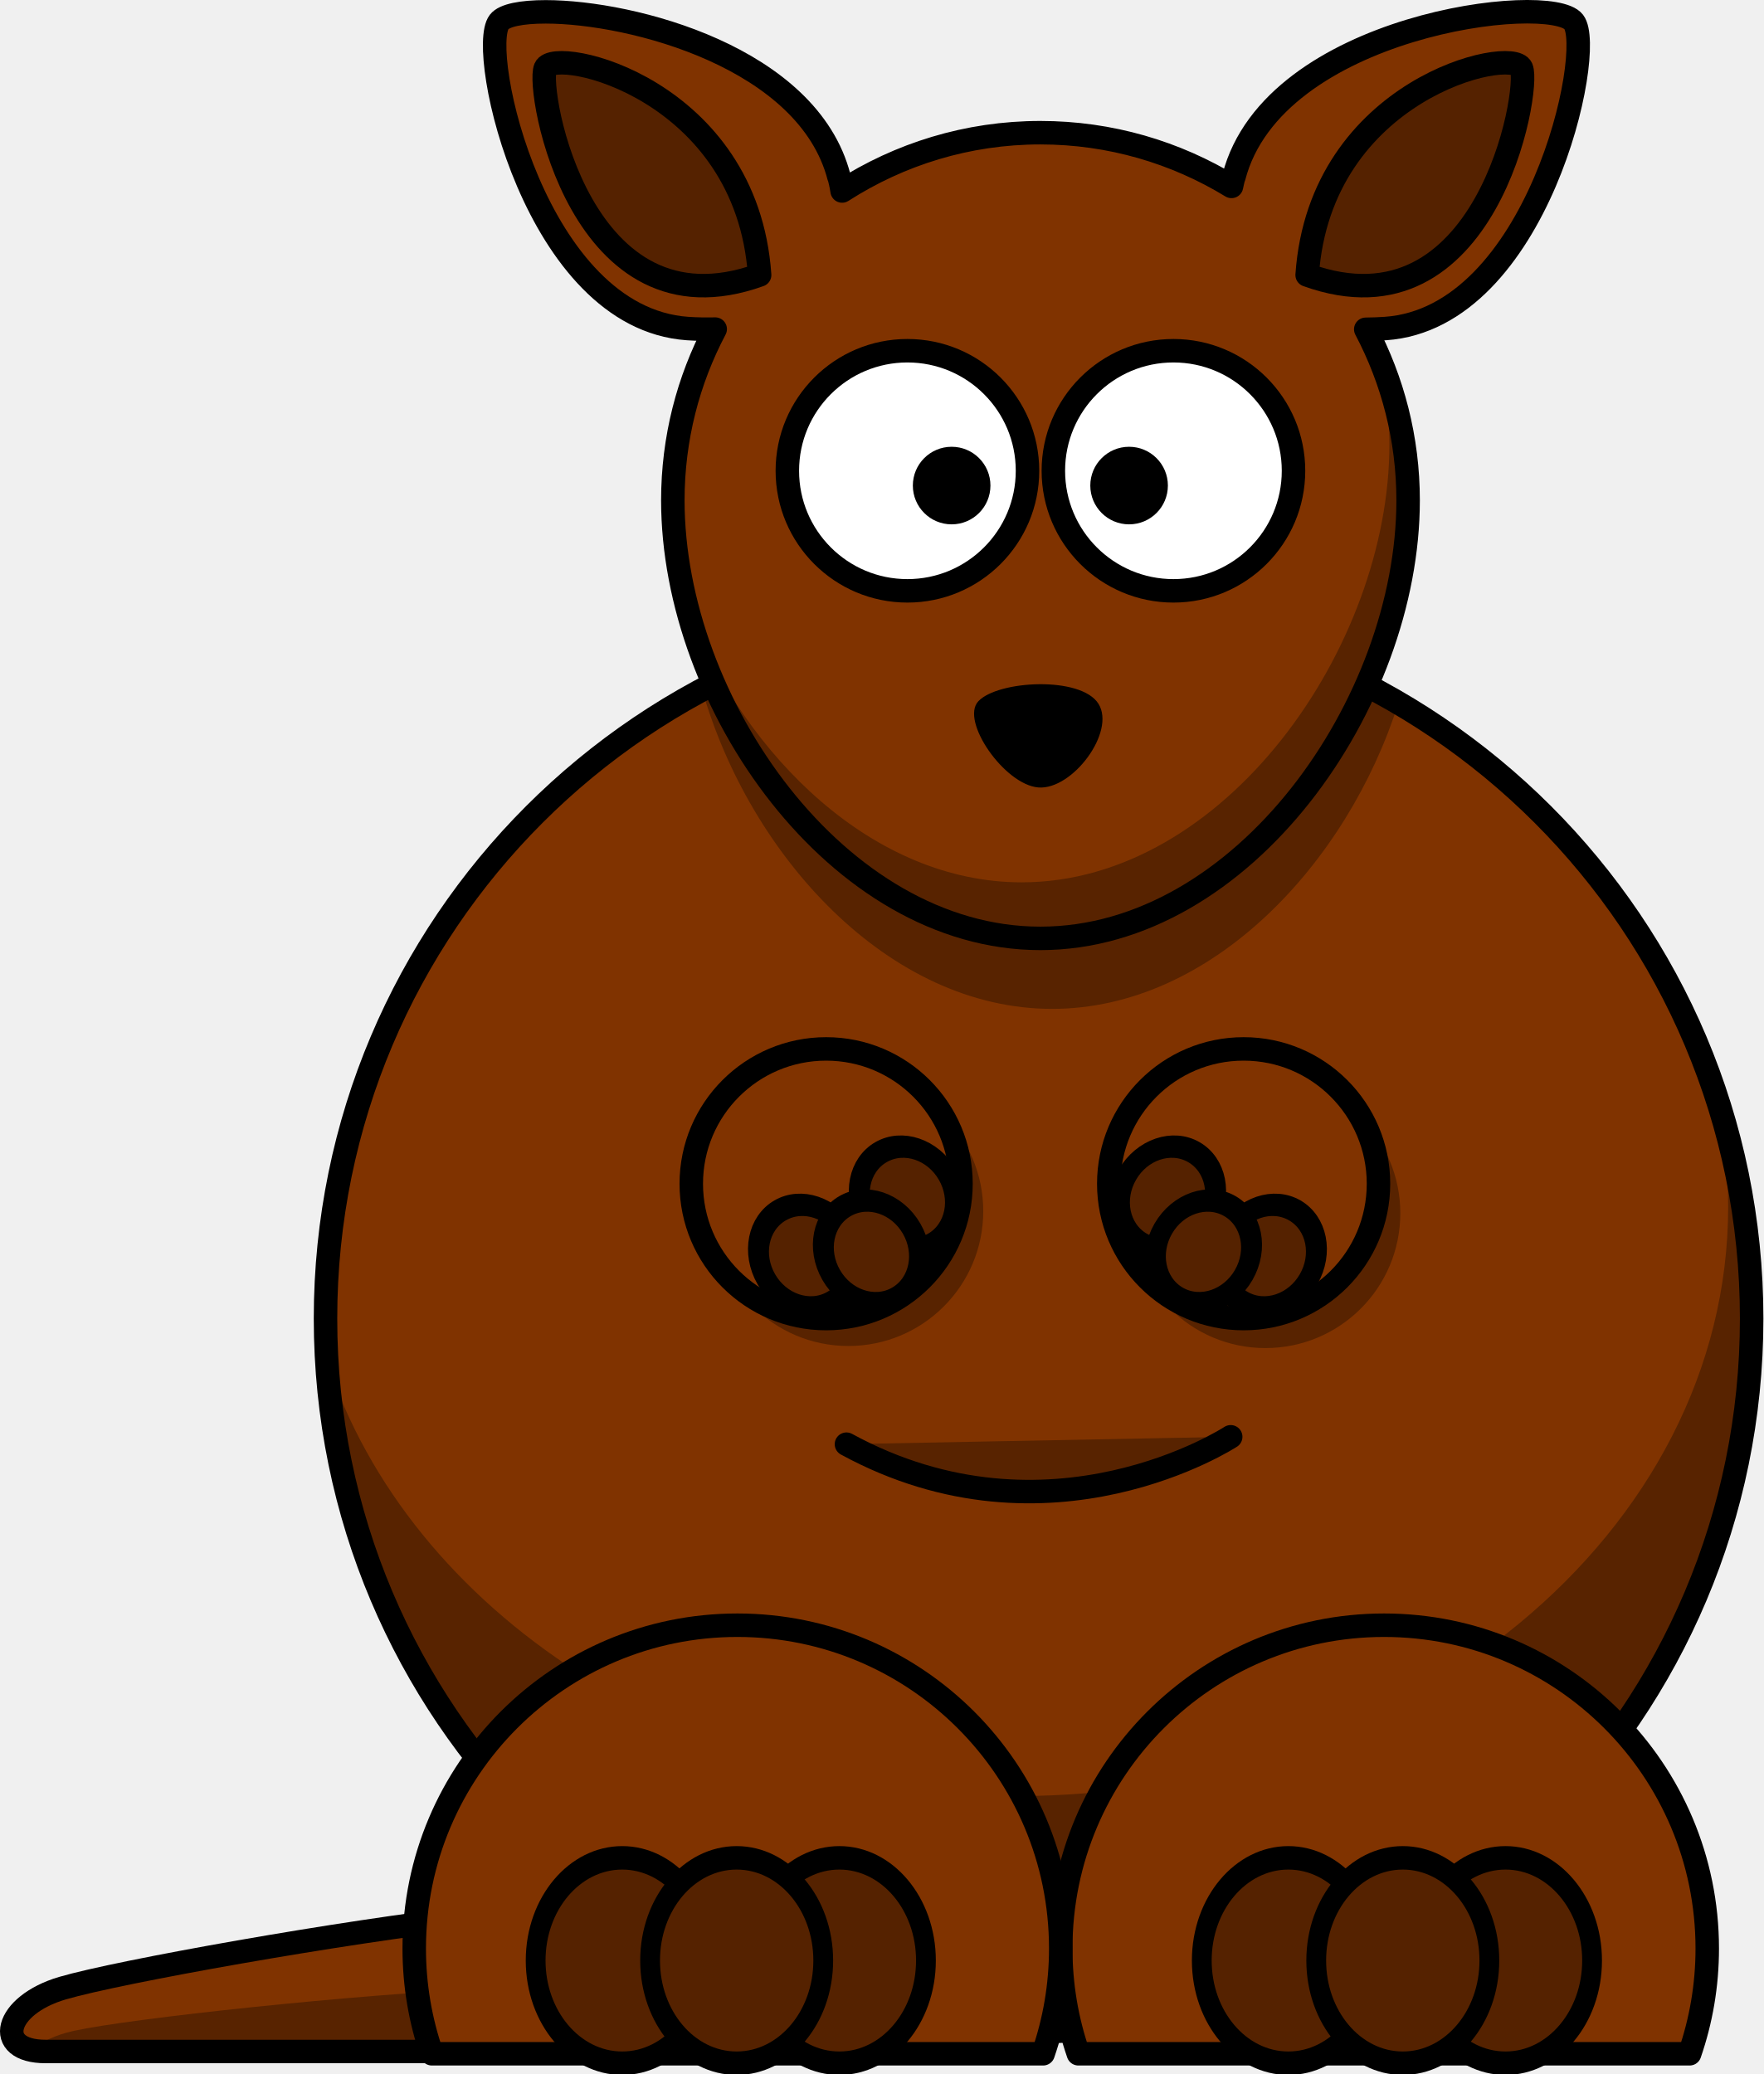
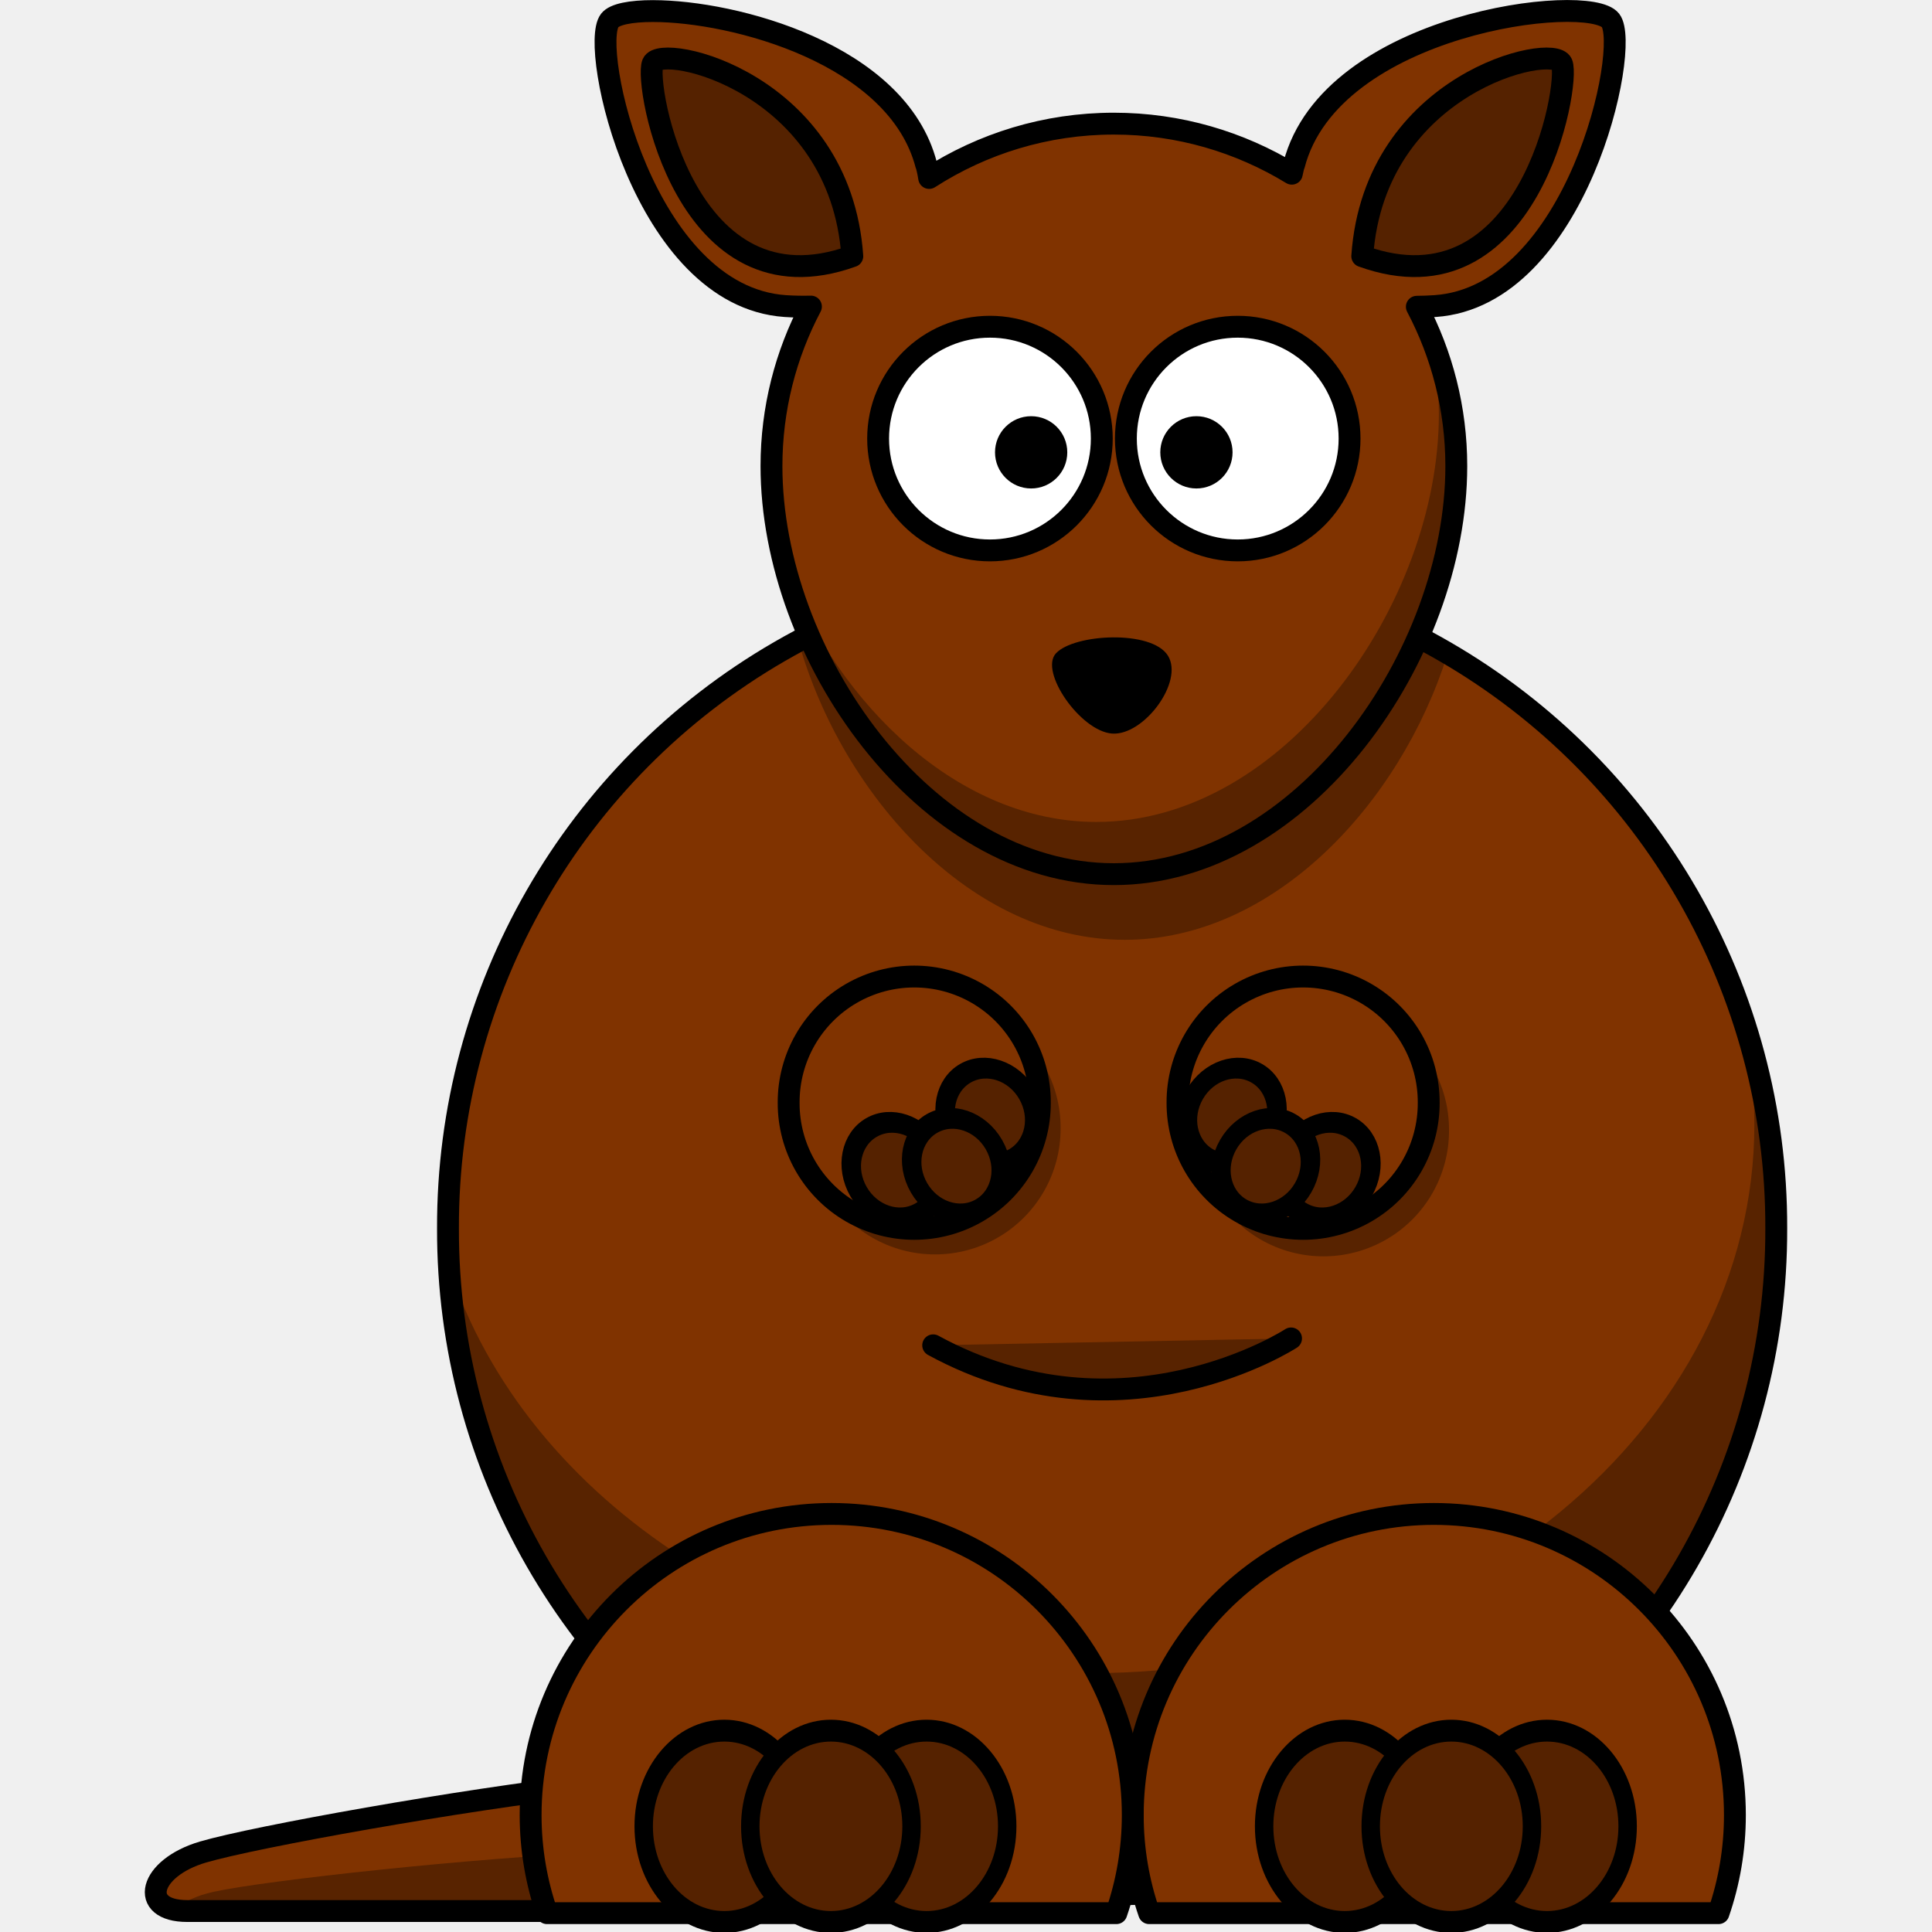
- <svg xmlns="http://www.w3.org/2000/svg" version="1.0" width="300.457" height="353.435" id="svg2">
+ <svg xmlns="http://www.w3.org/2000/svg" version="1.0" width="353.44" height="353.44" id="svg2">
  <defs id="defs4" />
-   <g transform="translate(-215.2329,-337.263)" id="layer1">
-     <path d="M 336,686.862 C 336,686.862 232,686.862 223,686.862 C 214,686.862 215.967,678.978 225.893,676.066 C 235.419,673.271 273.213,666.498 296.5,663.862 C 323,660.862 355.5,658.362 355.5,658.362 L 336,686.862 z" id="path3254" style="fill:#803300;fill-opacity:1;fill-rule:evenodd;stroke:#000000;stroke-width:4;stroke-linecap:butt;stroke-linejoin:miter;stroke-miterlimit:4;stroke-dasharray:none;stroke-opacity:1" />
-     <path d="M 344.188,674.906 C 332.241,675.081 315.01,675.411 299.094,676.094 C 275.679,677.098 237.51,681.221 227.812,683.344 C 224.655,684.035 222.212,685.241 220.656,686.625 C 221.333,686.766 222.113,686.875 223,686.875 C 232,686.875 336,686.875 336,686.875 L 344.188,674.906 z" id="path3256" style="fill:#000000;fill-opacity:0.314;fill-rule:evenodd;stroke:none;stroke-width:4;stroke-linecap:butt;stroke-linejoin:miter;stroke-miterlimit:4;stroke-dasharray:none;stroke-opacity:1" />
-     <path d="M 513.69,561.965 A 121.498,121.498 0 1 1 270.694,561.965 A 121.498,121.498 0 1 1 513.69,561.965 z" id="path2385" style="opacity:1;fill:#803300;fill-opacity:1;fill-rule:nonzero;stroke:#000000;stroke-width:4;stroke-linecap:round;stroke-linejoin:round;stroke-miterlimit:4;stroke-dasharray:none;stroke-opacity:1" />
-     <path d="M 392.188,440.469 C 379.262,440.469 366.813,442.506 355.125,446.25 C 365.639,443.795 376.727,442.469 388.188,442.469 C 419.625,442.469 448.295,452.347 469.875,468.562 C 448.811,451.021 421.721,440.469 392.188,440.469 z M 507.25,522.844 C 508.844,529.332 509.688,536.031 509.688,542.906 C 509.688,598.35 455.254,643.344 388.188,643.344 C 332.103,643.344 284.877,611.885 270.906,569.156 C 274.63,632.881 327.534,683.469 392.188,683.469 C 459.254,683.469 513.688,629.035 513.688,561.969 C 513.688,548.286 511.426,535.12 507.25,522.844 z" id="path3276" style="opacity:1;fill:#000000;fill-opacity:0.314;fill-rule:nonzero;stroke:none;stroke-width:4;stroke-linecap:round;stroke-linejoin:round;stroke-miterlimit:4;stroke-dasharray:none;stroke-opacity:1" />
-     <path d="M 392.188,440.469 C 371.466,440.469 351.951,445.653 334.875,454.812 C 342.963,483.06 366.594,509.187 394.5,509.188 C 421.668,509.188 444.824,484.436 453.5,457.062 C 435.5,446.515 414.543,440.469 392.188,440.469 z" id="path3236" style="opacity:1;fill:#000000;fill-opacity:0.314;fill-rule:nonzero;stroke:none;stroke-width:4;stroke-linecap:round;stroke-linejoin:round;stroke-miterlimit:4;stroke-dasharray:none;stroke-opacity:1" />
-     <path d="M 308.219,339.281 C 304.087,339.28 301.148,339.875 300.281,341 C 296.531,345.868 306.425,391.451 332.375,393.25 C 334.048,393.366 335.619,393.374 337.094,393.344 C 332.489,402.063 329.875,411.991 329.875,422.531 C 329.875,457.107 357.924,497.175 392.5,497.175 C 427.076,497.175 455.156,457.107 455.156,422.531 C 455.156,412.001 452.534,402.088 447.938,393.375 C 449,393.366 450.123,393.33 451.281,393.25 C 477.231,391.451 487.125,345.868 483.375,341 C 479.413,335.857 432.183,341.411 425.469,367.438 C 425.389,367.596 425.228,368.168 425.062,369.031 C 415.571,363.239 404.426,359.875 392.5,359.875 C 380.054,359.875 368.472,363.546 358.719,369.812 C 358.518,368.543 358.287,367.637 358.188,367.438 C 352.942,347.104 322.973,339.286 308.219,339.281 z" id="path2387" style="opacity:1;fill:#803300;fill-opacity:1;fill-rule:nonzero;stroke:#000000;stroke-width:4;stroke-linecap:round;stroke-linejoin:round;stroke-miterlimit:4;stroke-dasharray:none;stroke-opacity:1" />
-     <path d="M 440.036,422.841 A 49.103,49.103 0 1 1 341.83,422.841 A 49.103,49.103 0 1 1 440.036,422.841 z" transform="matrix(0.4679487,0,0,0.4679487,176.8508,345.7912)" id="path3242" style="opacity:1;fill:#000000;fill-opacity:0.314;fill-rule:nonzero;stroke:none;stroke-width:8.548;stroke-linecap:round;stroke-linejoin:round;stroke-miterlimit:4;stroke-dasharray:none;stroke-opacity:1" />
-     <path d="M 440.036,422.841 A 49.103,49.103 0 1 1 341.83,422.841 A 49.103,49.103 0 1 1 440.036,422.841 z" transform="matrix(0.4679487,0,0,0.4679487,173.0579,341.1196)" id="path3159" style="opacity:1;fill:#803300;fill-opacity:1;fill-rule:nonzero;stroke:#000000;stroke-width:8.548;stroke-linecap:round;stroke-linejoin:round;stroke-miterlimit:4;stroke-dasharray:none;stroke-opacity:1" />
-     <path d="M 440.036,422.841 A 49.103,49.103 0 1 1 341.83,422.841 A 49.103,49.103 0 1 1 440.036,422.841 z" transform="matrix(0.4679487,0,0,0.4679487,247.9115,346.1448)" id="path3244" style="opacity:1;fill:#000000;fill-opacity:0.314;fill-rule:nonzero;stroke:none;stroke-width:8.548;stroke-linecap:round;stroke-linejoin:round;stroke-miterlimit:4;stroke-dasharray:none;stroke-opacity:1" />
-     <path d="M 440.036,422.841 A 49.103,49.103 0 1 1 341.83,422.841 A 49.103,49.103 0 1 1 440.036,422.841 z" transform="matrix(0.4679487,0,0,0.4679487,244.1938,341.1196)" id="path3161" style="opacity:1;fill:#803300;fill-opacity:1;fill-rule:nonzero;stroke:#000000;stroke-width:8.548;stroke-linecap:round;stroke-linejoin:round;stroke-miterlimit:4;stroke-dasharray:none;stroke-opacity:1" />
-     <path d="M 451.062,614.219 C 420.657,614.219 395.969,638.907 395.969,669.312 C 395.969,675.599 397.026,681.621 398.969,687.25 L 503.125,687.25 C 505.067,681.621 506.125,675.599 506.125,669.312 C 506.125,638.907 481.468,614.219 451.062,614.219 z" id="path3163" style="opacity:1;fill:#803300;fill-opacity:1;fill-rule:nonzero;stroke:#000000;stroke-width:4;stroke-linecap:round;stroke-linejoin:round;stroke-miterlimit:4;stroke-dasharray:none;stroke-opacity:1" />
-     <path d="M 340.875,614.219 C 310.469,614.219 285.813,638.907 285.812,669.312 C 285.812,675.599 286.87,681.621 288.812,687.25 L 392.969,687.25 C 394.911,681.621 395.969,675.599 395.969,669.312 C 395.969,638.907 371.281,614.219 340.875,614.219 z" id="path3165" style="opacity:1;fill:#803300;fill-opacity:1;fill-rule:nonzero;stroke:#000000;stroke-width:4;stroke-linecap:round;stroke-linejoin:round;stroke-miterlimit:4;stroke-dasharray:none;stroke-opacity:1" />
-     <path d="M 371.418,413.398 A 9.443,9.443 0 1 1 352.532,413.398 A 9.443,9.443 0 1 1 371.418,413.398 z" transform="matrix(2.166667,0,0,2.166667,-414.435,-478.2055)" id="path3177" style="opacity:1;fill:#ffffff;fill-opacity:1;fill-rule:nonzero;stroke:#000000;stroke-width:1.846;stroke-linecap:round;stroke-linejoin:round;stroke-miterlimit:4;stroke-dasharray:none;stroke-opacity:1" />
-     <path d="M 371.418,413.398 A 9.443,9.443 0 1 1 352.532,413.398 A 9.443,9.443 0 1 1 371.418,413.398 z" transform="matrix(2.166667,0,0,2.166667,-369.1095,-478.2055)" id="path3179" style="opacity:1;fill:#ffffff;fill-opacity:1;fill-rule:nonzero;stroke:#000000;stroke-width:1.846;stroke-linecap:round;stroke-linejoin:round;stroke-miterlimit:4;stroke-dasharray:none;stroke-opacity:1" />
-     <path d="M 377.083,426.933 A 6.61,6.61 0 1 1 363.863,426.933 A 6.61,6.61 0 1 1 377.083,426.933 z" transform="translate(6.906651,-6.924737)" id="path3181" style="opacity:1;fill:#000000;fill-opacity:1;fill-rule:nonzero;stroke:none;stroke-width:4;stroke-linecap:round;stroke-linejoin:round;stroke-miterlimit:4;stroke-dasharray:none;stroke-opacity:1" />
-     <path d="M 377.083,426.933 A 6.61,6.61 0 1 1 363.863,426.933 A 6.61,6.61 0 1 1 377.083,426.933 z" transform="translate(37.14177,-6.924737)" id="path3183" style="opacity:1;fill:#000000;fill-opacity:1;fill-rule:nonzero;stroke:none;stroke-width:4;stroke-linecap:round;stroke-linejoin:round;stroke-miterlimit:4;stroke-dasharray:none;stroke-opacity:1" />
-     <path d="M 381.929,456.766 C 385.268,453.205 399.442,452.432 402.406,457.211 C 405.37,461.991 397.954,471.901 392.167,471.456 C 386.398,471.012 378.806,460.098 381.929,456.766 z" id="path3192" style="fill:#000000;fill-opacity:1;fill-rule:evenodd;stroke:none;stroke-width:1px;stroke-linecap:butt;stroke-linejoin:miter;stroke-opacity:1" />
-     <path d="M 359.457,583.369 C 394.08,602.254 424.927,582.11 424.927,582.11" id="path3194" style="fill:#000000;fill-opacity:0.314;fill-rule:evenodd;stroke:#000000;stroke-width:4;stroke-linecap:round;stroke-linejoin:miter;stroke-miterlimit:4;stroke-dasharray:none;stroke-opacity:1" />
-     <path d="M 344.663,384.125 C 342.46,352.334 309.725,345.095 308.151,348.872 C 306.577,352.649 314.131,395.142 344.663,384.125 z" id="path3216" style="fill:#552200;fill-opacity:1;fill-rule:evenodd;stroke:#000000;stroke-width:4;stroke-linecap:butt;stroke-linejoin:round;stroke-miterlimit:4;stroke-dasharray:none;stroke-opacity:1" />
-     <path d="M 437.952,384.125 C 440.155,352.334 472.89,345.095 474.464,348.872 C 476.038,352.649 468.483,395.142 437.952,384.125 z" id="path3218" style="fill:#552200;fill-opacity:1;fill-rule:evenodd;stroke:#000000;stroke-width:4;stroke-linecap:butt;stroke-linejoin:round;stroke-miterlimit:4;stroke-dasharray:none;stroke-opacity:1" />
-     <path d="M 354,671.862 A 17.5,17.5 0 1 1 319,671.862 A 17.5,17.5 0 1 1 354,671.862 z" transform="matrix(0.8428571,0,0,1,37.62857,-0.5)" id="path3220" style="opacity:1;fill:#552200;fill-opacity:1;fill-rule:nonzero;stroke:#000000;stroke-width:4;stroke-linecap:round;stroke-linejoin:round;stroke-miterlimit:4;stroke-dasharray:none;stroke-opacity:1" />
-     <path d="M 354,671.862 A 17.5,17.5 0 1 1 319,671.862 A 17.5,17.5 0 1 1 354,671.862 z" transform="matrix(0.8428571,0,0,1,74.62857,-0.5)" id="path3224" style="opacity:1;fill:#552200;fill-opacity:1;fill-rule:nonzero;stroke:#000000;stroke-width:4;stroke-linecap:round;stroke-linejoin:round;stroke-miterlimit:4;stroke-dasharray:none;stroke-opacity:1" />
-     <path d="M 354,671.862 A 17.5,17.5 0 1 1 319,671.862 A 17.5,17.5 0 1 1 354,671.862 z" transform="matrix(0.8428571,0,0,1,57.12857,-0.5)" id="path3222" style="opacity:1;fill:#552200;fill-opacity:1;fill-rule:nonzero;stroke:#000000;stroke-width:4;stroke-linecap:round;stroke-linejoin:round;stroke-miterlimit:4;stroke-dasharray:none;stroke-opacity:1" />
-     <path d="M 354,671.862 A 17.5,17.5 0 1 1 319,671.862 A 17.5,17.5 0 1 1 354,671.862 z" transform="matrix(0.8428571,0,0,1,151.1286,-0.5)" id="path3226" style="opacity:1;fill:#552200;fill-opacity:1;fill-rule:nonzero;stroke:#000000;stroke-width:4;stroke-linecap:round;stroke-linejoin:round;stroke-miterlimit:4;stroke-dasharray:none;stroke-opacity:1" />
-     <path d="M 354,671.862 A 17.5,17.5 0 1 1 319,671.862 A 17.5,17.5 0 1 1 354,671.862 z" transform="matrix(0.8428571,0,0,1,188.1286,-0.5)" id="path3228" style="opacity:1;fill:#552200;fill-opacity:1;fill-rule:nonzero;stroke:#000000;stroke-width:4;stroke-linecap:round;stroke-linejoin:round;stroke-miterlimit:4;stroke-dasharray:none;stroke-opacity:1" />
-     <path d="M 354,671.862 A 17.5,17.5 0 1 1 319,671.862 A 17.5,17.5 0 1 1 354,671.862 z" transform="matrix(0.8428571,0,0,1,170.6286,-0.5)" id="path3230" style="opacity:1;fill:#552200;fill-opacity:1;fill-rule:nonzero;stroke:#000000;stroke-width:4;stroke-linecap:round;stroke-linejoin:round;stroke-miterlimit:4;stroke-dasharray:none;stroke-opacity:1" />
-     <path d="M 450.219,398.281 C 451.36,402.996 451.969,407.936 451.969,413 C 451.969,447.576 423.888,487.625 389.312,487.625 C 364.111,487.625 342.402,466.337 332.469,441.406 C 340.161,470.191 364.129,497.187 392.5,497.188 C 427.076,497.188 455.156,457.107 455.156,422.531 C 455.156,413.927 453.398,405.743 450.25,398.281 L 450.219,398.281 z" id="path3246" style="opacity:1;fill:#000000;fill-opacity:0.314;fill-rule:nonzero;stroke:none;stroke-width:4;stroke-linecap:round;stroke-linejoin:round;stroke-miterlimit:4;stroke-dasharray:none;stroke-opacity:1" />
-     <path d="M 354,671.862 A 17.5,17.5 0 1 1 319,671.862 A 17.5,17.5 0 1 1 354,671.862 z" transform="matrix(0.3913429,-0.2259419,0.2571428,0.4453845,48.20888,328.1139)" id="path3264" style="opacity:1;fill:#552200;fill-opacity:1;fill-rule:nonzero;stroke:#000000;stroke-width:7.618;stroke-linecap:round;stroke-linejoin:round;stroke-miterlimit:4;stroke-dasharray:none;stroke-opacity:1" />
-     <path d="M 354,671.862 A 17.5,17.5 0 1 1 319,671.862 A 17.5,17.5 0 1 1 354,671.862 z" transform="matrix(0.3913429,-0.2259419,0.2571428,0.4453845,65.38818,318.1954)" id="path3266" style="opacity:1;fill:#552200;fill-opacity:1;fill-rule:nonzero;stroke:#000000;stroke-width:7.618;stroke-linecap:round;stroke-linejoin:round;stroke-miterlimit:4;stroke-dasharray:none;stroke-opacity:1" />
-     <path d="M 354,671.862 A 17.5,17.5 0 1 1 319,671.862 A 17.5,17.5 0 1 1 354,671.862 z" transform="matrix(0.3913429,-0.2259419,0.2571428,0.4453845,59.26284,327.3866)" id="path3268" style="opacity:1;fill:#552200;fill-opacity:1;fill-rule:nonzero;stroke:#000000;stroke-width:7.618;stroke-linecap:round;stroke-linejoin:round;stroke-miterlimit:4;stroke-dasharray:none;stroke-opacity:1" />
-     <path d="M 354,671.862 A 17.5,17.5 0 1 1 319,671.862 A 17.5,17.5 0 1 1 354,671.862 z" transform="matrix(-0.3913429,-0.2259419,-0.2571428,0.4453845,735.791,328.1139)" id="path3270" style="opacity:1;fill:#552200;fill-opacity:1;fill-rule:nonzero;stroke:#000000;stroke-width:7.618;stroke-linecap:round;stroke-linejoin:round;stroke-miterlimit:4;stroke-dasharray:none;stroke-opacity:1" />
-     <path d="M 354,671.862 A 17.5,17.5 0 1 1 319,671.862 A 17.5,17.5 0 1 1 354,671.862 z" transform="matrix(-0.3913429,-0.2259419,-0.2571428,0.4453845,718.6117,318.1954)" id="path3272" style="opacity:1;fill:#552200;fill-opacity:1;fill-rule:nonzero;stroke:#000000;stroke-width:7.618;stroke-linecap:round;stroke-linejoin:round;stroke-miterlimit:4;stroke-dasharray:none;stroke-opacity:1" />
-     <path d="M 354,671.862 A 17.5,17.5 0 1 1 319,671.862 A 17.5,17.5 0 1 1 354,671.862 z" transform="matrix(-0.3913429,-0.2259419,-0.2571428,0.4453845,724.737,327.3866)" id="path3274" style="opacity:1;fill:#552200;fill-opacity:1;fill-rule:nonzero;stroke:#000000;stroke-width:7.618;stroke-linecap:round;stroke-linejoin:round;stroke-miterlimit:4;stroke-dasharray:none;stroke-opacity:1" />
+   <g transform="translate(-188.7413,-337.2583)" id="layer1">
+     <path d="m 336,686.862 c 0,0 -104,0 -113,0 -9,0 -7.033,-7.885 2.893,-10.797 9.526,-2.795 47.32,-9.567 70.607,-12.203 26.5,-3 59,-5.5 59,-5.5 l -19.5,28.5 z" id="path3254" style="fill:#803300;fill-opacity:1;fill-rule:evenodd;stroke:#000000;stroke-width:4;stroke-linecap:butt;stroke-linejoin:miter;stroke-miterlimit:4;stroke-opacity:1;stroke-dasharray:none" />
+     <path d="m 344.188,674.906 c -11.947,0.175 -29.178,0.505 -45.094,1.188 -23.415,1.004 -61.584,5.127 -71.281,7.25 -3.158,0.691 -5.6,1.898 -7.156,3.281 0.677,0.141 1.457,0.25 2.344,0.25 9,0 113,0 113,0 l 8.188,-11.969 z" id="path3256" style="fill:#000000;fill-opacity:0.314;fill-rule:evenodd;stroke:none" />
+     <path d="m 513.69,561.965 a 121.498,121.498 0 1 1 -242.995,0 121.498,121.498 0 1 1 242.995,0 z" id="path2385" style="fill:#803300;fill-opacity:1;fill-rule:nonzero;stroke:#000000;stroke-width:4;stroke-linecap:round;stroke-linejoin:round;stroke-miterlimit:4;stroke-opacity:1;stroke-dasharray:none" />
+     <path d="m 392.188,440.469 c -12.925,0 -25.375,2.037 -37.062,5.781 10.514,-2.455 21.602,-3.781 33.062,-3.781 31.438,0 60.108,9.878 81.688,26.094 -21.064,-17.541 -48.154,-28.094 -77.688,-28.094 z m 115.062,82.375 c 1.594,6.488 2.438,13.187 2.438,20.062 10e-6,55.444 -54.433,100.438 -121.5,100.438 -56.084,2e-5 -103.311,-31.459 -117.281,-74.188 3.724,63.725 56.628,114.312 121.281,114.312 67.067,0 121.5,-54.433 121.5,-121.5 0,-13.683 -2.261,-26.849 -6.438,-39.125 z" id="path3276" style="fill:#000000;fill-opacity:0.314;fill-rule:nonzero;stroke:none" />
+     <path d="m 392.188,440.469 c -20.721,0 -40.236,5.185 -57.312,14.344 8.088,28.248 31.719,54.375 59.625,54.375 27.168,10e-6 50.324,-24.751 59,-52.125 -18,-10.548 -38.957,-16.594 -61.312,-16.594 z" id="path3236" style="fill:#000000;fill-opacity:0.314;fill-rule:nonzero;stroke:none" />
+     <path d="m 308.219,339.281 c -4.131,-10e-4 -7.071,0.594 -7.938,1.719 -3.75,4.868 6.144,50.451 32.094,52.25 1.673,0.116 3.244,0.124 4.719,0.094 -4.605,8.719 -7.219,18.648 -7.219,29.188 0,34.576 28.049,74.644 62.625,74.644 34.576,0 62.656,-40.068 62.656,-74.644 0,-10.53 -2.622,-20.443 -7.219,-29.156 1.062,-0.009 2.185,-0.045 3.344,-0.125 25.95,-1.799 35.844,-47.382 32.094,-52.25 -3.962,-5.143 -51.192,0.411 -57.906,26.438 -0.08,0.159 -0.24,0.73 -0.406,1.594 -9.492,-5.792 -20.637,-9.156 -32.562,-9.156 -12.446,0 -24.028,3.671 -33.781,9.938 -0.2,-1.27 -0.431,-2.175 -0.531,-2.375 -5.245,-20.333 -35.214,-28.152 -49.969,-28.156 z" id="path2387" style="fill:#803300;fill-opacity:1;fill-rule:nonzero;stroke:#000000;stroke-width:4;stroke-linecap:round;stroke-linejoin:round;stroke-miterlimit:4;stroke-opacity:1;stroke-dasharray:none" />
+     <path d="m 440.036,422.841 a 49.103,49.103 0 1 1 -98.205,0 49.103,49.103 0 1 1 98.205,0 z" transform="matrix(0.4679487,0,0,0.4679487,176.8508,345.7912)" id="path3242" style="fill:#000000;fill-opacity:0.314;fill-rule:nonzero;stroke:none" />
+     <path d="m 440.036,422.841 a 49.103,49.103 0 1 1 -98.205,0 49.103,49.103 0 1 1 98.205,0 z" transform="matrix(0.4679487,0,0,0.4679487,173.0579,341.1196)" id="path3159" style="fill:#803300;fill-opacity:1;fill-rule:nonzero;stroke:#000000;stroke-width:8.548;stroke-linecap:round;stroke-linejoin:round;stroke-miterlimit:4;stroke-opacity:1;stroke-dasharray:none" />
+     <path d="m 440.036,422.841 a 49.103,49.103 0 1 1 -98.205,0 49.103,49.103 0 1 1 98.205,0 z" transform="matrix(0.4679487,0,0,0.4679487,247.9115,346.1448)" id="path3244" style="fill:#000000;fill-opacity:0.314;fill-rule:nonzero;stroke:none" />
+     <path d="m 440.036,422.841 a 49.103,49.103 0 1 1 -98.205,0 49.103,49.103 0 1 1 98.205,0 z" transform="matrix(0.4679487,0,0,0.4679487,244.1938,341.1196)" id="path3161" style="fill:#803300;fill-opacity:1;fill-rule:nonzero;stroke:#000000;stroke-width:8.548;stroke-linecap:round;stroke-linejoin:round;stroke-miterlimit:4;stroke-opacity:1;stroke-dasharray:none" />
+     <path d="m 451.062,614.219 c -30.406,0 -55.094,24.688 -55.094,55.094 0,6.287 1.058,12.308 3,17.938 l 104.156,0 c 1.942,-5.629 3,-11.651 3,-17.938 0,-30.406 -24.657,-55.094 -55.062,-55.094 z" id="path3163" style="fill:#803300;fill-opacity:1;fill-rule:nonzero;stroke:#000000;stroke-width:4;stroke-linecap:round;stroke-linejoin:round;stroke-miterlimit:4;stroke-opacity:1;stroke-dasharray:none" />
+     <path d="m 340.875,614.219 c -30.406,0 -55.062,24.688 -55.062,55.094 0,6.287 1.058,12.308 3,17.938 l 104.156,0 c 1.942,-5.629 3,-11.651 3,-17.938 0,-30.406 -24.688,-55.094 -55.094,-55.094 z" id="path3165" style="fill:#803300;fill-opacity:1;fill-rule:nonzero;stroke:#000000;stroke-width:4;stroke-linecap:round;stroke-linejoin:round;stroke-miterlimit:4;stroke-opacity:1;stroke-dasharray:none" />
+     <path d="m 371.418,413.398 a 9.443,9.443 0 1 1 -18.886,0 9.443,9.443 0 1 1 18.886,0 z" transform="matrix(2.166667,0,0,2.166667,-414.435,-478.2055)" id="path3177" style="fill:#ffffff;fill-opacity:1;fill-rule:nonzero;stroke:#000000;stroke-width:1.846;stroke-linecap:round;stroke-linejoin:round;stroke-miterlimit:4;stroke-opacity:1;stroke-dasharray:none" />
+     <path d="m 371.418,413.398 a 9.443,9.443 0 1 1 -18.886,0 9.443,9.443 0 1 1 18.886,0 z" transform="matrix(2.166667,0,0,2.166667,-369.1095,-478.2055)" id="path3179" style="fill:#ffffff;fill-opacity:1;fill-rule:nonzero;stroke:#000000;stroke-width:1.846;stroke-linecap:round;stroke-linejoin:round;stroke-miterlimit:4;stroke-opacity:1;stroke-dasharray:none" />
+     <path d="m 377.083,426.933 a 6.61,6.61 0 1 1 -13.22,0 6.61,6.61 0 1 1 13.22,0 z" transform="translate(6.906651,-6.924737)" id="path3181" style="fill:#000000;fill-opacity:1;fill-rule:nonzero;stroke:none" />
+     <path d="m 377.083,426.933 a 6.61,6.61 0 1 1 -13.22,0 6.61,6.61 0 1 1 13.22,0 z" transform="translate(37.14177,-6.924737)" id="path3183" style="fill:#000000;fill-opacity:1;fill-rule:nonzero;stroke:none" />
+     <path d="m 381.929,456.766 c 3.339,-3.561 17.512,-4.334 20.476,0.445 2.964,4.78 -4.451,14.69 -10.238,14.244 -5.77,-0.444 -13.362,-11.358 -10.238,-14.69 z" id="path3192" style="fill:#000000;fill-opacity:1;fill-rule:evenodd;stroke:none" />
+     <path d="m 359.457,583.369 c 34.624,18.886 65.47,-1.259 65.47,-1.259" id="path3194" style="fill:#000000;fill-opacity:0.314;fill-rule:evenodd;stroke:#000000;stroke-width:4;stroke-linecap:round;stroke-linejoin:miter;stroke-miterlimit:4;stroke-opacity:1;stroke-dasharray:none" />
+     <path d="m 344.663,384.125 c -2.203,-31.791 -34.938,-39.03 -36.512,-35.253 -1.574,3.777 5.98,46.27 36.512,35.253 z" id="path3216" style="fill:#552200;fill-opacity:1;fill-rule:evenodd;stroke:#000000;stroke-width:4;stroke-linecap:butt;stroke-linejoin:round;stroke-miterlimit:4;stroke-opacity:1;stroke-dasharray:none" />
+     <path d="m 437.952,384.125 c 2.203,-31.791 34.938,-39.03 36.512,-35.253 1.574,3.777 -5.98,46.27 -36.512,35.253 z" id="path3218" style="fill:#552200;fill-opacity:1;fill-rule:evenodd;stroke:#000000;stroke-width:4;stroke-linecap:butt;stroke-linejoin:round;stroke-miterlimit:4;stroke-opacity:1;stroke-dasharray:none" />
+     <path d="m 354,671.862 a 17.5,17.5 0 1 1 -35,0 17.5,17.5 0 1 1 35,0 z" transform="matrix(0.8428571,0,0,1,37.62857,-0.5)" id="path3220" style="fill:#552200;fill-opacity:1;fill-rule:nonzero;stroke:#000000;stroke-width:4;stroke-linecap:round;stroke-linejoin:round;stroke-miterlimit:4;stroke-opacity:1;stroke-dasharray:none" />
+     <path d="m 354,671.862 a 17.5,17.5 0 1 1 -35,0 17.5,17.5 0 1 1 35,0 z" transform="matrix(0.8428571,0,0,1,74.62857,-0.5)" id="path3224" style="fill:#552200;fill-opacity:1;fill-rule:nonzero;stroke:#000000;stroke-width:4;stroke-linecap:round;stroke-linejoin:round;stroke-miterlimit:4;stroke-opacity:1;stroke-dasharray:none" />
+     <path d="m 354,671.862 a 17.5,17.5 0 1 1 -35,0 17.5,17.5 0 1 1 35,0 z" transform="matrix(0.8428571,0,0,1,57.12857,-0.5)" id="path3222" style="fill:#552200;fill-opacity:1;fill-rule:nonzero;stroke:#000000;stroke-width:4;stroke-linecap:round;stroke-linejoin:round;stroke-miterlimit:4;stroke-opacity:1;stroke-dasharray:none" />
+     <path d="m 354,671.862 a 17.5,17.5 0 1 1 -35,0 17.5,17.5 0 1 1 35,0 z" transform="matrix(0.8428571,0,0,1,151.1286,-0.5)" id="path3226" style="fill:#552200;fill-opacity:1;fill-rule:nonzero;stroke:#000000;stroke-width:4;stroke-linecap:round;stroke-linejoin:round;stroke-miterlimit:4;stroke-opacity:1;stroke-dasharray:none" />
+     <path d="m 354,671.862 a 17.5,17.5 0 1 1 -35,0 17.5,17.5 0 1 1 35,0 z" transform="matrix(0.8428571,0,0,1,188.1286,-0.5)" id="path3228" style="fill:#552200;fill-opacity:1;fill-rule:nonzero;stroke:#000000;stroke-width:4;stroke-linecap:round;stroke-linejoin:round;stroke-miterlimit:4;stroke-opacity:1;stroke-dasharray:none" />
+     <path d="m 354,671.862 a 17.5,17.5 0 1 1 -35,0 17.5,17.5 0 1 1 35,0 z" transform="matrix(0.8428571,0,0,1,170.6286,-0.5)" id="path3230" style="fill:#552200;fill-opacity:1;fill-rule:nonzero;stroke:#000000;stroke-width:4;stroke-linecap:round;stroke-linejoin:round;stroke-miterlimit:4;stroke-opacity:1;stroke-dasharray:none" />
+     <path d="m 450.219,398.281 c 1.141,4.715 1.75,9.654 1.75,14.719 0,34.576 -28.08,74.625 -62.656,74.625 -25.201,-10e-6 -46.911,-21.288 -56.844,-46.219 7.692,28.784 31.66,55.781 60.031,55.781 34.576,10e-6 62.656,-40.08 62.656,-74.656 0,-8.604 -1.758,-16.788 -4.906,-24.25 l -0.031,0 z" id="path3246" style="fill:#000000;fill-opacity:0.314;fill-rule:nonzero;stroke:none" />
+     <path d="m 354,671.862 a 17.5,17.5 0 1 1 -35,0 17.5,17.5 0 1 1 35,0 z" transform="matrix(0.3913429,-0.2259419,0.2571428,0.4453845,48.20888,328.1139)" id="path3264" style="fill:#552200;fill-opacity:1;fill-rule:nonzero;stroke:#000000;stroke-width:7.618;stroke-linecap:round;stroke-linejoin:round;stroke-miterlimit:4;stroke-opacity:1;stroke-dasharray:none" />
+     <path d="m 354,671.862 a 17.5,17.5 0 1 1 -35,0 17.5,17.5 0 1 1 35,0 z" transform="matrix(0.3913429,-0.2259419,0.2571428,0.4453845,65.38818,318.1954)" id="path3266" style="fill:#552200;fill-opacity:1;fill-rule:nonzero;stroke:#000000;stroke-width:7.618;stroke-linecap:round;stroke-linejoin:round;stroke-miterlimit:4;stroke-opacity:1;stroke-dasharray:none" />
+     <path d="m 354,671.862 a 17.5,17.5 0 1 1 -35,0 17.5,17.5 0 1 1 35,0 z" transform="matrix(0.3913429,-0.2259419,0.2571428,0.4453845,59.26284,327.3866)" id="path3268" style="fill:#552200;fill-opacity:1;fill-rule:nonzero;stroke:#000000;stroke-width:7.618;stroke-linecap:round;stroke-linejoin:round;stroke-miterlimit:4;stroke-opacity:1;stroke-dasharray:none" />
+     <path d="m 354,671.862 a 17.5,17.5 0 1 1 -35,0 17.5,17.5 0 1 1 35,0 z" transform="matrix(-0.3913429,-0.2259419,-0.2571428,0.4453845,735.791,328.1139)" id="path3270" style="fill:#552200;fill-opacity:1;fill-rule:nonzero;stroke:#000000;stroke-width:7.618;stroke-linecap:round;stroke-linejoin:round;stroke-miterlimit:4;stroke-opacity:1;stroke-dasharray:none" />
+     <path d="m 354,671.862 a 17.5,17.5 0 1 1 -35,0 17.5,17.5 0 1 1 35,0 z" transform="matrix(-0.3913429,-0.2259419,-0.2571428,0.4453845,718.6117,318.1954)" id="path3272" style="fill:#552200;fill-opacity:1;fill-rule:nonzero;stroke:#000000;stroke-width:7.618;stroke-linecap:round;stroke-linejoin:round;stroke-miterlimit:4;stroke-opacity:1;stroke-dasharray:none" />
+     <path d="m 354,671.862 a 17.5,17.5 0 1 1 -35,0 17.5,17.5 0 1 1 35,0 z" transform="matrix(-0.3913429,-0.2259419,-0.2571428,0.4453845,724.737,327.3866)" id="path3274" style="fill:#552200;fill-opacity:1;fill-rule:nonzero;stroke:#000000;stroke-width:7.618;stroke-linecap:round;stroke-linejoin:round;stroke-miterlimit:4;stroke-opacity:1;stroke-dasharray:none" />
  </g>
</svg>
